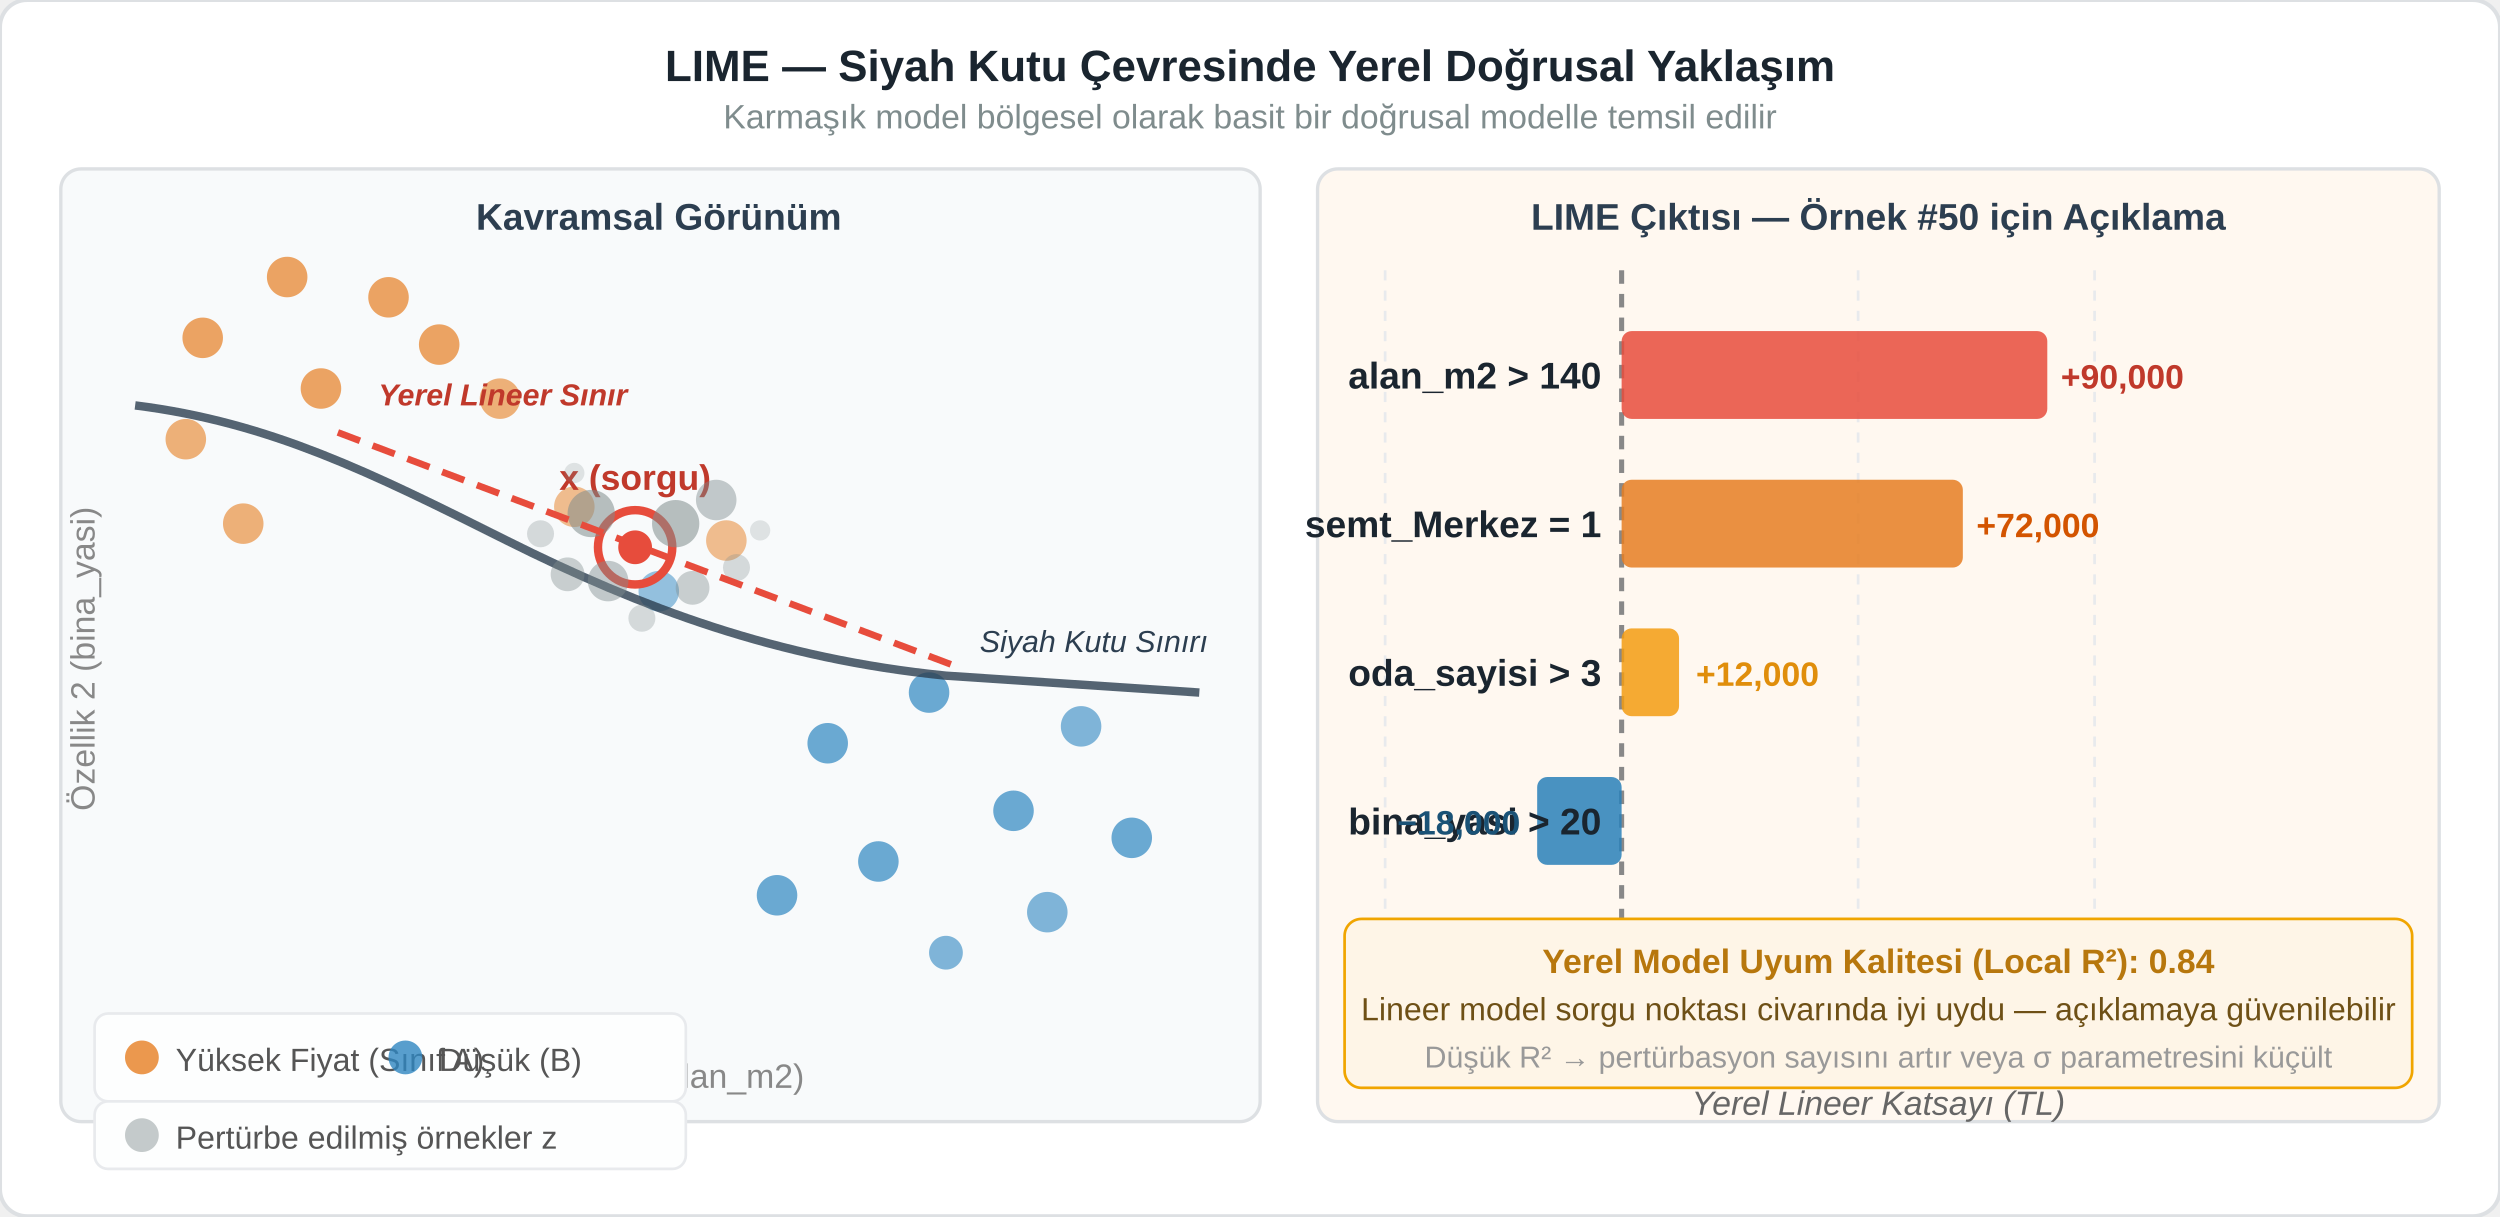
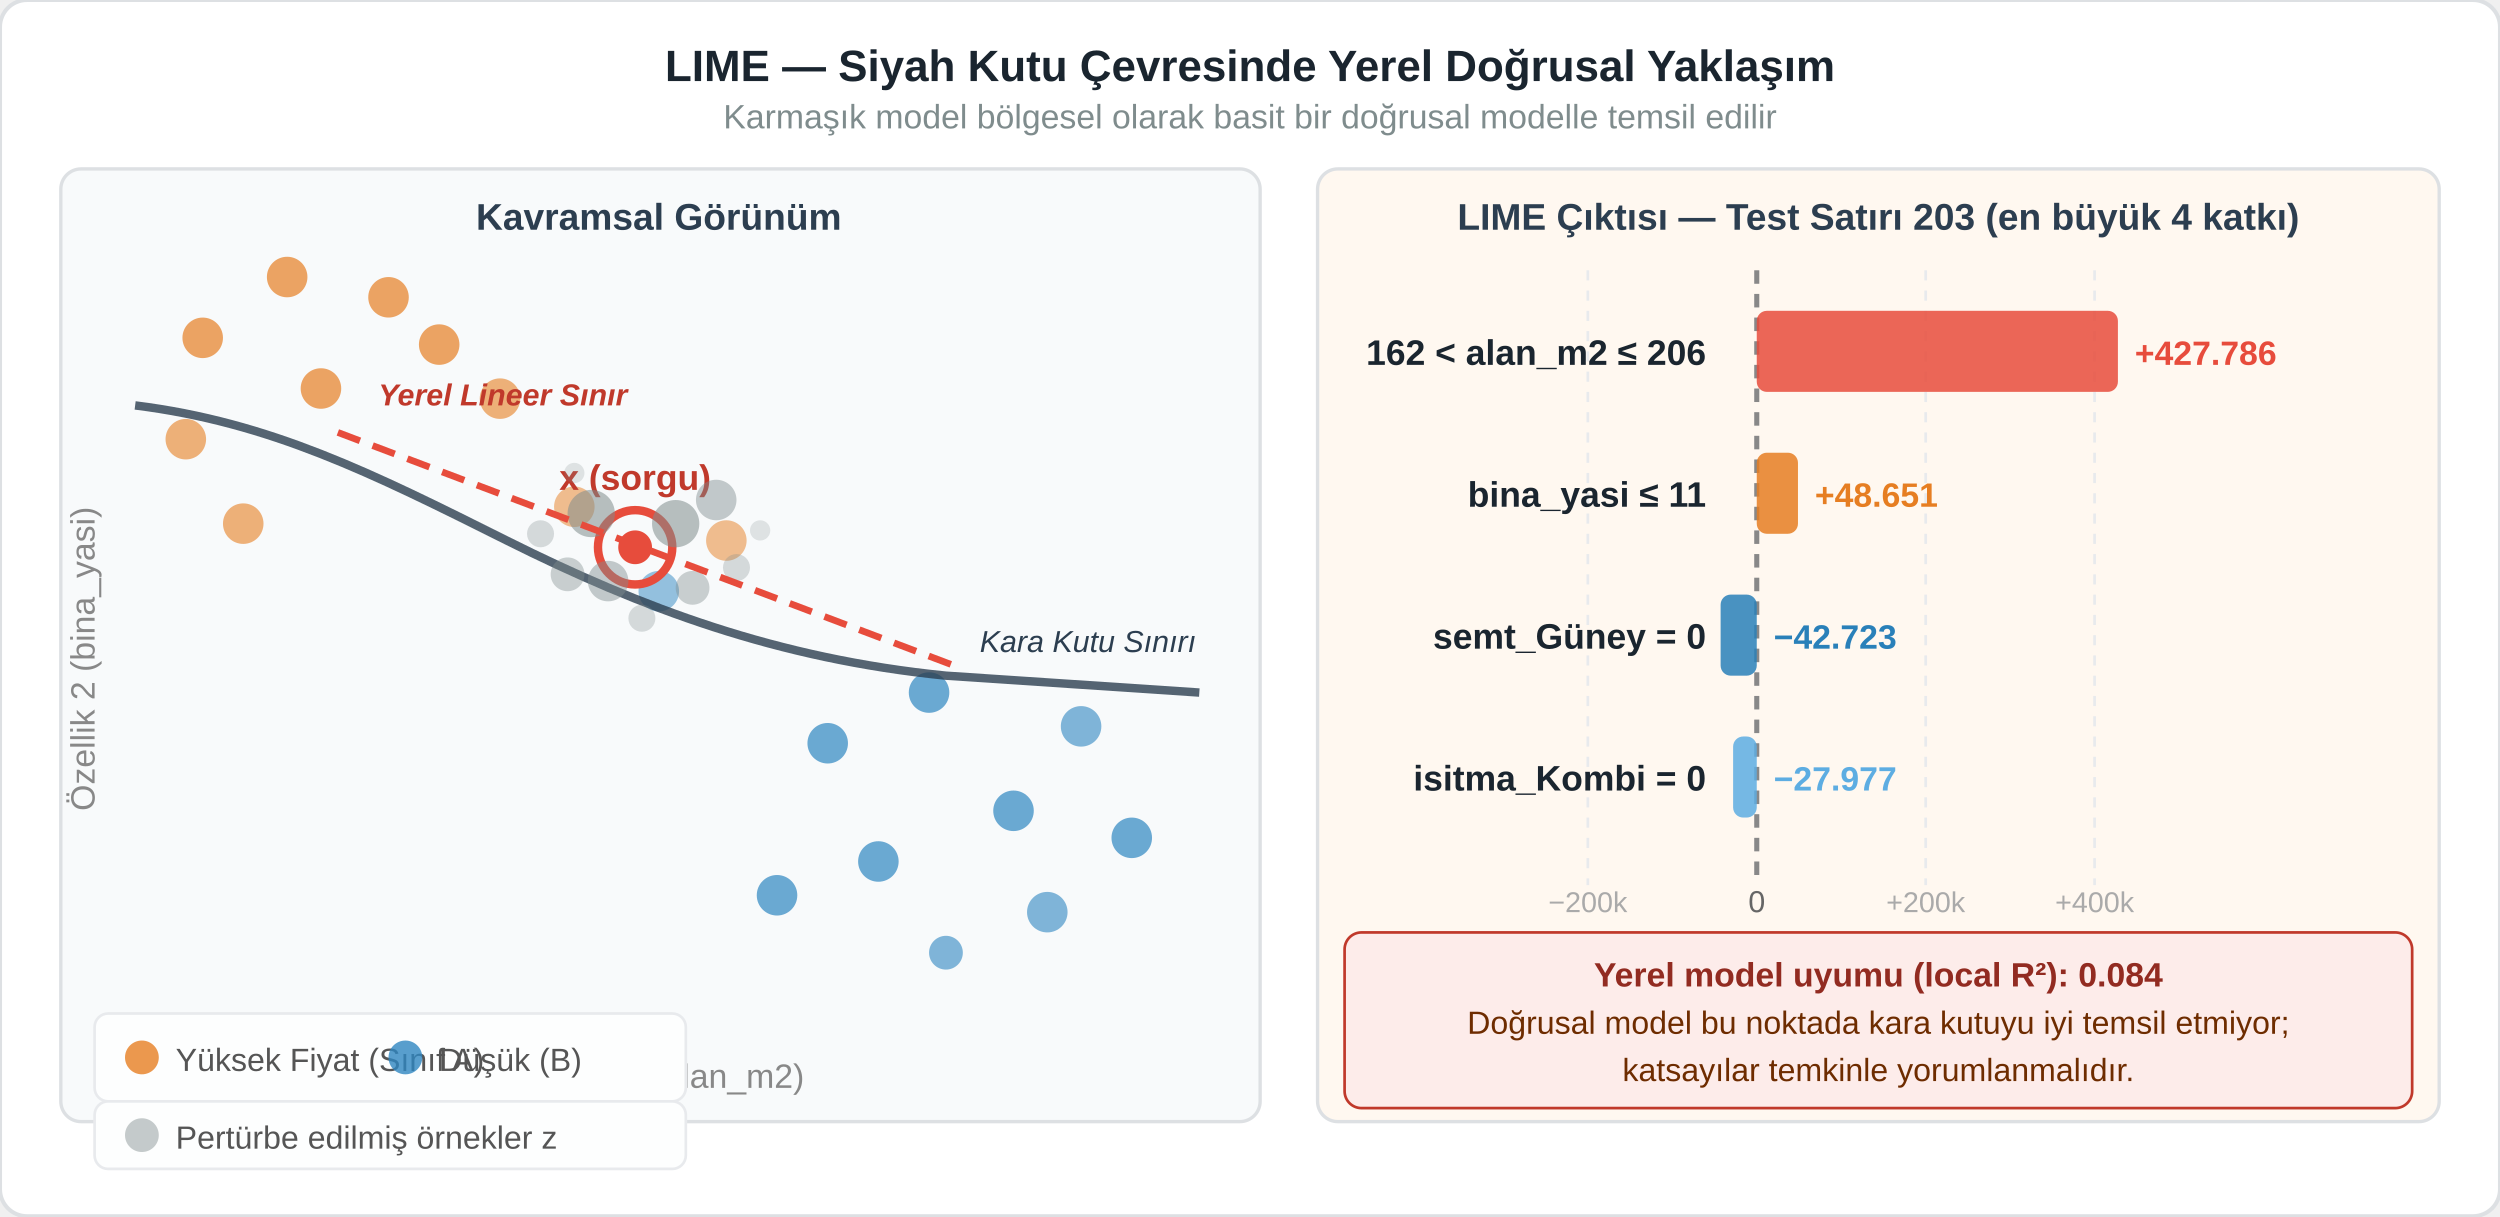
<svg xmlns="http://www.w3.org/2000/svg" width="740" height="360" font-family="'Segoe UI', Arial, sans-serif">
  <rect width="740" height="360" fill="#ffffff" rx="8" stroke="#dde0e3" stroke-width="1.2" />
  <text x="370" y="24" text-anchor="middle" font-size="13" font-weight="bold" fill="#1a252f">
    LIME — Siyah Kutu Çevresinde Yerel Doğrusal Yaklaşım
  </text>
  <text x="370" y="38" text-anchor="middle" font-size="10" fill="#7f8c8d">
    Karmaşık model bölgesel olarak basit bir doğrusal modelle temsil edilir
  </text>
  <rect x="18" y="50" width="355" height="282" fill="#f8fafb" rx="6" stroke="#dde0e3" stroke-width="1" />
  <text x="195" y="68" text-anchor="middle" font-size="11" font-weight="bold" fill="#2c3e50">Kavramsal Görünüm</text>
  <text x="195" y="322" text-anchor="middle" font-size="10" fill="#888">Özellik 1 (alan_m2)</text>
  <text x="28" y="195" text-anchor="middle" font-size="10" fill="#888" transform="rotate(-90,28,195)">Özellik 2 (bina_yasi)</text>
  <defs>
    <clipPath id="leftPanel">
      <rect x="40" y="72" width="320" height="240" />
    </clipPath>
  </defs>
  <circle cx="60" cy="100" r="6" fill="#e67e22" opacity="0.7" clip-path="url(#leftPanel)" />
  <circle cx="85" cy="82" r="6" fill="#e67e22" opacity="0.7" />
  <circle cx="115" cy="88" r="6" fill="#e67e22" opacity="0.7" />
  <circle cx="95" cy="115" r="6" fill="#e67e22" opacity="0.7" />
  <circle cx="55" cy="130" r="6" fill="#e67e22" opacity="0.6" />
  <circle cx="130" cy="102" r="6" fill="#e67e22" opacity="0.7" />
  <circle cx="148" cy="118" r="6" fill="#e67e22" opacity="0.6" />
  <circle cx="72" cy="155" r="6" fill="#e67e22" opacity="0.6" />
  <circle cx="245" cy="220" r="6" fill="#2e86c1" opacity="0.7" />
  <circle cx="275" cy="205" r="6" fill="#2e86c1" opacity="0.7" />
  <circle cx="300" cy="240" r="6" fill="#2e86c1" opacity="0.7" />
  <circle cx="260" cy="255" r="6" fill="#2e86c1" opacity="0.7" />
  <circle cx="320" cy="215" r="6" fill="#2e86c1" opacity="0.6" />
  <circle cx="335" cy="248" r="6" fill="#2e86c1" opacity="0.7" />
  <circle cx="310" cy="270" r="6" fill="#2e86c1" opacity="0.6" />
  <circle cx="230" cy="265" r="6" fill="#2e86c1" opacity="0.7" />
  <circle cx="280" cy="282" r="5" fill="#2e86c1" opacity="0.6" />
  <circle cx="170" cy="150" r="6" fill="#e67e22" opacity="0.5" />
  <circle cx="195" cy="175" r="6" fill="#2e86c1" opacity="0.5" />
  <circle cx="215" cy="160" r="6" fill="#e67e22" opacity="0.5" />
  <path d="M 40,120 C 80,125 110,140 150,160 S 230,195 280,200 L 355,205" fill="none" stroke="#2c3e50" stroke-width="2.5" stroke-dasharray="none" opacity="0.8" />
-   <text x="290" y="193" font-size="9" fill="#2c3e50" font-style="italic">Siyah Kutu Sınırı</text>
+   <text x="290" y="193" font-size="9" fill="#2c3e50" font-style="italic">Kara Kutu Sınırı</text>
  <circle cx="188" cy="162" r="11" fill="none" stroke="#e74c3c" stroke-width="2.5" />
  <circle cx="188" cy="162" r="5" fill="#e74c3c" />
  <text x="188" y="145" text-anchor="middle" font-size="10.5" fill="#c0392b" font-weight="bold">x (sorgu)</text>
  <circle cx="175" cy="152" r="7" fill="#7f8c8d" opacity="0.55" />
  <circle cx="200" cy="155" r="7" fill="#7f8c8d" opacity="0.55" />
  <circle cx="180" cy="172" r="6" fill="#7f8c8d" opacity="0.45" />
  <circle cx="205" cy="174" r="5" fill="#7f8c8d" opacity="0.40" />
  <circle cx="168" cy="170" r="5" fill="#7f8c8d" opacity="0.40" />
  <circle cx="212" cy="148" r="6" fill="#7f8c8d" opacity="0.45" />
  <circle cx="160" cy="158" r="4" fill="#7f8c8d" opacity="0.30" />
  <circle cx="218" cy="168" r="4" fill="#7f8c8d" opacity="0.30" />
  <circle cx="190" cy="183" r="4" fill="#7f8c8d" opacity="0.30" />
  <circle cx="170" cy="140" r="3" fill="#7f8c8d" opacity="0.22" />
  <circle cx="225" cy="157" r="3" fill="#7f8c8d" opacity="0.22" />
  <line x1="100" y1="128" x2="285" y2="198" stroke="#e74c3c" stroke-width="2" stroke-dasharray="7,4" />
  <text x="112" y="120" font-size="9" fill="#c0392b" font-style="italic" font-weight="bold">Yerel Lineer Sınır</text>
  <rect x="28" y="300" width="175" height="26" fill="#fdfefe" rx="4" stroke="#e8eaed" stroke-width="0.8" />
  <circle cx="42" cy="313" r="5" fill="#e67e22" opacity="0.8" />
  <text x="52" y="317" font-size="9.5" fill="#555">Yüksek Fiyat (Sınıf A)</text>
  <circle cx="120" cy="313" r="5" fill="#2e86c1" opacity="0.8" />
  <text x="130" y="317" font-size="9.5" fill="#555">Düşük (B)</text>
  <rect x="28" y="326" width="175" height="20" fill="#fdfefe" rx="4" stroke="#e8eaed" stroke-width="0.8" />
  <circle cx="42" cy="336" r="5" fill="#7f8c8d" opacity="0.45" />
  <text x="52" y="340" font-size="9.5" fill="#555">Pertürbe edilmiş örnekler z</text>
  <rect x="390" y="50" width="332" height="282" fill="#fff8f0" rx="6" stroke="#dde0e3" stroke-width="1" />
  <text x="556" y="68" text-anchor="middle" font-size="11" font-weight="bold" fill="#2c3e50">
-     LIME Çıktısı — Örnek #50 için Açıklama
+     LIME Çıktısı — Test Satırı 203 (en büyük 4 katkı)
  </text>
-   <line x1="480" y1="80" x2="480" y2="308" stroke="#888" stroke-width="1.5" stroke-dasharray="4,3" />
-   <text x="480" y="316" text-anchor="middle" font-size="9.5" fill="#666">0</text>
-   <text x="556" y="330" text-anchor="middle" font-size="10" fill="#666" font-style="italic">Yerel Lineer Katsayı (TL)</text>
-   <line x1="550" y1="80" x2="550" y2="308" stroke="#e8eaed" stroke-width="0.8" stroke-dasharray="3,3" />
-   <text x="550" y="316" text-anchor="middle" font-size="8.5" fill="#aaa">+50k</text>
-   <line x1="620" y1="80" x2="620" y2="308" stroke="#e8eaed" stroke-width="0.8" stroke-dasharray="3,3" />
-   <text x="620" y="316" text-anchor="middle" font-size="8.5" fill="#aaa">+100k</text>
-   <line x1="410" y1="80" x2="410" y2="308" stroke="#e8eaed" stroke-width="0.8" stroke-dasharray="3,3" />
-   <text x="410" y="316" text-anchor="middle" font-size="8.5" fill="#aaa">-50k</text>
-   <rect x="480" y="98" width="126" height="26" fill="#e74c3c" rx="3" opacity="0.85" />
-   <text x="474" y="115" text-anchor="end" font-size="11" fill="#1a252f" font-weight="600">alan_m2 &gt; 140</text>
-   <text x="610" y="115" font-size="10" fill="#c0392b" font-weight="bold">+90,000</text>
-   <rect x="480" y="142" width="101" height="26" fill="#e67e22" rx="3" opacity="0.85" />
-   <text x="474" y="159" text-anchor="end" font-size="11" fill="#1a252f" font-weight="600">semt_Merkez = 1</text>
-   <text x="585" y="159" font-size="10" fill="#d35400" font-weight="bold">+72,000</text>
-   <rect x="480" y="186" width="17" height="26" fill="#f39c12" rx="3" opacity="0.85" />
-   <text x="474" y="203" text-anchor="end" font-size="11" fill="#1a252f" font-weight="600">oda_sayisi &gt; 3</text>
-   <text x="502" y="203" font-size="10" fill="#e08e0b" font-weight="bold">+12,000</text>
-   <rect x="455" y="230" width="25" height="26" fill="#2980b9" rx="3" opacity="0.85" />
-   <text x="474" y="247" text-anchor="end" font-size="11" fill="#1a252f" font-weight="600">bina_yasi &gt; 20</text>
-   <text x="450" y="247" text-anchor="end" font-size="10" fill="#1a5276" font-weight="bold">−18,000</text>
-   <rect x="398" y="272" width="316" height="50" fill="#fef5e7" rx="5" stroke="#f0a500" stroke-width="0.8" />
-   <text x="556" y="288" text-anchor="middle" font-size="10" font-weight="bold" fill="#b7770d">
-     Yerel Model Uyum Kalitesi (Local R²): 0.84
-   </text>
-   <text x="556" y="302" text-anchor="middle" font-size="9.5" fill="#6e5016">
-     Lineer model sorgu noktası civarında iyi uydu — açıklamaya güvenilebilir
-   </text>
-   <text x="556" y="316" text-anchor="middle" font-size="9" fill="#999">
-     Düşük R² → pertürbasyon sayısını artır veya σ parametresini küçült
-   </text>
+   <line x1="520" y1="80" x2="520" y2="262" stroke="#888" stroke-width="1.5" stroke-dasharray="4,3" />
+   <text x="520" y="270" text-anchor="middle" font-size="9" fill="#666">0</text>
+   <line x1="470" y1="80" x2="470" y2="262" stroke="#e8eaed" stroke-width="0.8" stroke-dasharray="3,3" />
+   <text x="470" y="270" text-anchor="middle" font-size="8.5" fill="#aaa">−200k</text>
+   <line x1="570" y1="80" x2="570" y2="262" stroke="#e8eaed" stroke-width="0.8" stroke-dasharray="3,3" />
+   <text x="570" y="270" text-anchor="middle" font-size="8.5" fill="#aaa">+200k</text>
+   <line x1="620" y1="80" x2="620" y2="262" stroke="#e8eaed" stroke-width="0.8" stroke-dasharray="3,3" />
+   <text x="620" y="270" text-anchor="middle" font-size="8.5" fill="#aaa">+400k</text>
+   <rect x="520.0" y="92" width="106.9" height="24" fill="#e74c3c" rx="3" opacity="0.85" />
+   <text x="505" y="108" text-anchor="end" font-size="10.5" fill="#1a252f" font-weight="600">162 &lt; alan_m2 ≤ 206</text>
+   <text x="631.9" y="108" font-size="10" fill="#e74c3c" font-weight="bold">+427.786</text>
+   <rect x="520.0" y="134" width="12.2" height="24" fill="#e67e22" rx="3" opacity="0.85" />
+   <text x="505" y="150" text-anchor="end" font-size="10.5" fill="#1a252f" font-weight="600">bina_yasi ≤ 11</text>
+   <text x="537.2" y="150" font-size="10" fill="#e67e22" font-weight="bold">+48.651</text>
+   <rect x="509.3" y="176" width="10.7" height="24" fill="#2980b9" rx="3" opacity="0.85" />
+   <text x="505" y="192" text-anchor="end" font-size="10.5" fill="#1a252f" font-weight="600">semt_Güney = 0</text>
+   <text x="525.0" y="192" font-size="10" fill="#2980b9" font-weight="bold">−42.723</text>
+   <rect x="513.0" y="218" width="7.0" height="24" fill="#5dade2" rx="3" opacity="0.85" />
+   <text x="505" y="234" text-anchor="end" font-size="10.5" fill="#1a252f" font-weight="600">isitma_Kombi = 0</text>
+   <text x="525.0" y="234" font-size="10" fill="#5dade2" font-weight="bold">−27.977</text>
+   <rect x="398" y="276" width="316" height="52" fill="#fdecea" rx="5" stroke="#c0392b" stroke-width="0.8" />
+   <text x="556" y="292" text-anchor="middle" font-size="10" font-weight="bold" fill="#922b21">Yerel model uyumu (local R²): 0.084</text>
+   <text x="556" y="306" text-anchor="middle" font-size="9.5" fill="#6e2c00">Doğrusal model bu noktada kara kutuyu iyi temsil etmiyor;</text>
+   <text x="556" y="320" text-anchor="middle" font-size="9.5" fill="#6e2c00">katsayılar temkinle yorumlanmalıdır.</text>
</svg>
